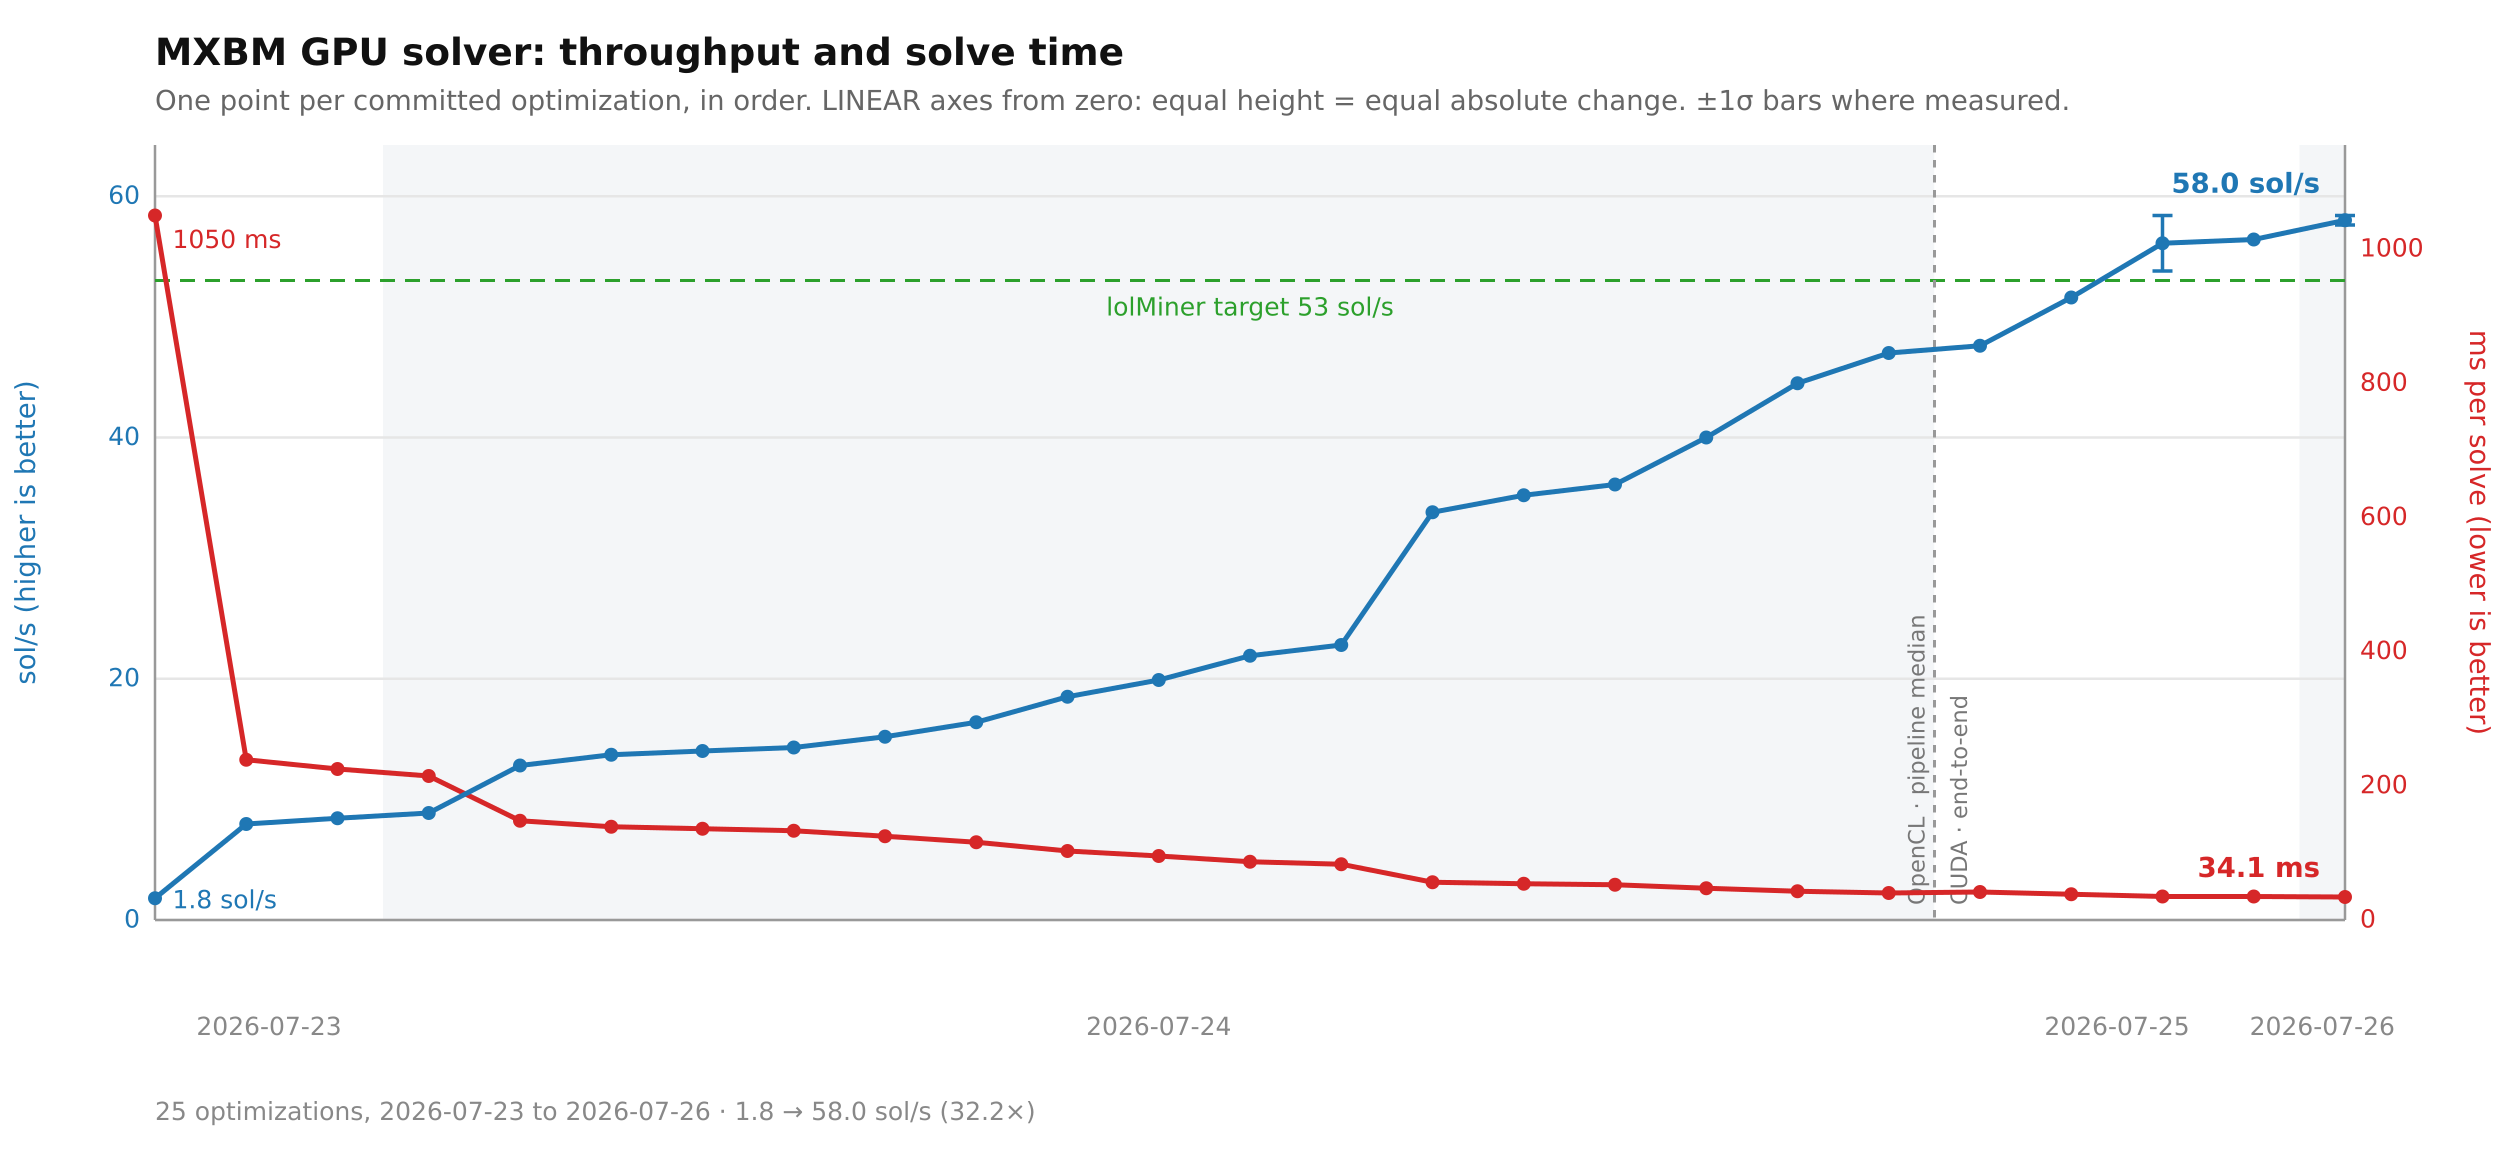
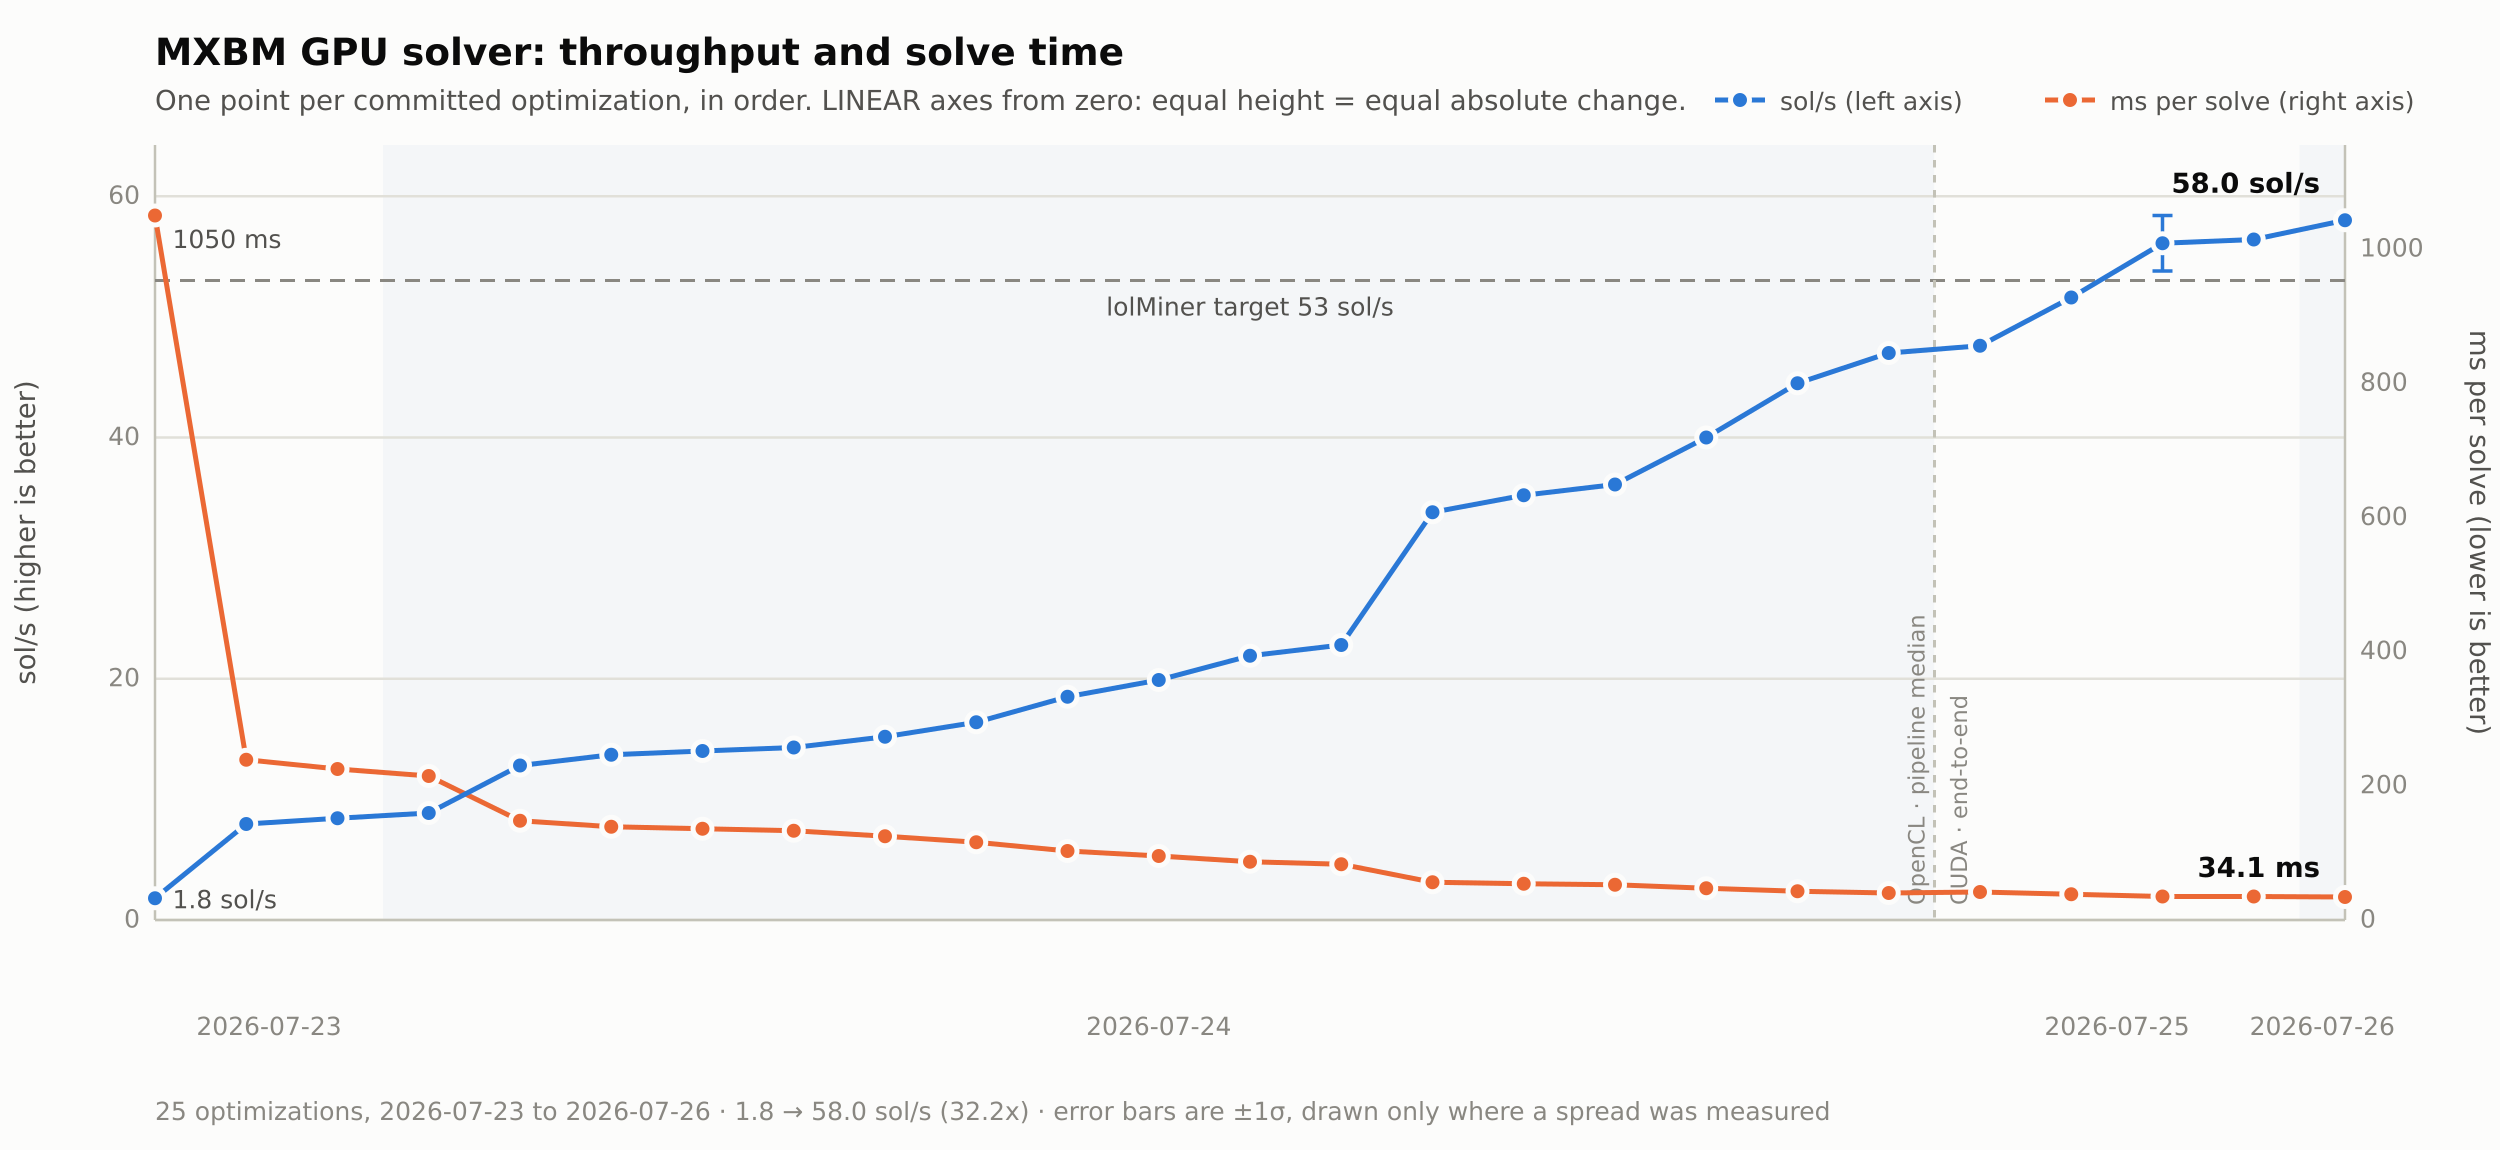
<svg xmlns="http://www.w3.org/2000/svg" width="1000" height="460" viewBox="0 0 1000 460" font-family="DejaVu Sans, Helvetica, Arial, sans-serif">
-   <rect width="1000" height="460" fill="#ffffff" />
-   <text x="62" y="26" font-size="15" font-weight="bold" fill="#111">MXBM GPU solver: throughput and solve time</text>
-   <text x="62" y="44" font-size="11" fill="#666">One point per committed optimization, in order. LINEAR axes from zero: equal height = equal absolute change. ±1σ bars where measured.</text>
-   <text x="107.6" y="414" font-size="10" fill="#888" text-anchor="middle">2026-07-23</text>
+   <rect width="1000" height="460" fill="#fcfcfb" />
+   <text x="62" y="26" font-size="15" font-weight="bold" fill="#0b0b0b">MXBM GPU solver: throughput and solve time</text>
+   <text x="62" y="44" font-size="11" fill="#52514e">One point per committed optimization, in order. LINEAR axes from zero: equal height = equal absolute change.</text>
+   <line x1="686" y1="40" x2="706" y2="40" stroke="#2a78d6" stroke-width="2" />
+   <circle cx="696" cy="40" r="4.8" fill="#fcfcfb" />
+   <circle cx="696" cy="40" r="2.8" fill="#2a78d6" />
+   <text x="712" y="44" font-size="10" fill="#52514e">sol/s (left axis)</text>
+   <line x1="818" y1="40" x2="838" y2="40" stroke="#eb6834" stroke-width="2" />
+   <circle cx="828" cy="40" r="4.8" fill="#fcfcfb" />
+   <circle cx="828" cy="40" r="2.8" fill="#eb6834" />
+   <text x="844" y="44" font-size="10" fill="#52514e">ms per solve (right axis)</text>
+   <text x="107.6" y="414" font-size="10" fill="#898781" text-anchor="middle">2026-07-23</text>
  <rect x="153.2" y="58" width="620.5" height="310" fill="#f4f6f8" />
-   <text x="463.5" y="414" font-size="10" fill="#888" text-anchor="middle">2026-07-24</text>
-   <text x="846.8" y="414" font-size="10" fill="#888" text-anchor="middle">2026-07-25</text>
+   <text x="463.5" y="414" font-size="10" fill="#898781" text-anchor="middle">2026-07-24</text>
+   <text x="846.8" y="414" font-size="10" fill="#898781" text-anchor="middle">2026-07-25</text>
  <rect x="919.8" y="58" width="18.2" height="310" fill="#f4f6f8" />
-   <text x="928.9" y="414" font-size="10" fill="#888" text-anchor="middle">2026-07-26</text>
-   <line x1="62" y1="368.0" x2="938" y2="368.0" stroke="#e6e6e6" stroke-width="1" />
-   <text x="56" y="371.0" font-size="10" fill="#1f77b4" text-anchor="end">0</text>
-   <line x1="62" y1="271.5" x2="938" y2="271.5" stroke="#e6e6e6" stroke-width="1" />
-   <text x="56" y="274.5" font-size="10" fill="#1f77b4" text-anchor="end">20</text>
-   <line x1="62" y1="175.0" x2="938" y2="175.0" stroke="#e6e6e6" stroke-width="1" />
-   <text x="56" y="178.0" font-size="10" fill="#1f77b4" text-anchor="end">40</text>
-   <line x1="62" y1="78.5" x2="938" y2="78.5" stroke="#e6e6e6" stroke-width="1" />
-   <text x="56" y="81.5" font-size="10" fill="#1f77b4" text-anchor="end">60</text>
-   <text x="944" y="371.0" font-size="10" fill="#d62728" text-anchor="start">0</text>
-   <text x="944" y="317.3" font-size="10" fill="#d62728" text-anchor="start">200</text>
-   <text x="944" y="263.6" font-size="10" fill="#d62728" text-anchor="start">400</text>
-   <text x="944" y="210.0" font-size="10" fill="#d62728" text-anchor="start">600</text>
-   <text x="944" y="156.3" font-size="10" fill="#d62728" text-anchor="start">800</text>
-   <text x="944" y="102.6" font-size="10" fill="#d62728" text-anchor="start">1000</text>
-   <line x1="62" y1="58" x2="62" y2="368" stroke="#999" />
-   <line x1="938" y1="58" x2="938" y2="368" stroke="#999" />
-   <line x1="62" y1="368" x2="938" y2="368" stroke="#999" />
-   <text x="14" y="213" font-size="11" fill="#1f77b4" transform="rotate(-90 14 213)" text-anchor="middle">sol/s  (higher is better)</text>
-   <text x="988" y="213" font-size="11" fill="#d62728" transform="rotate(90 988 213)" text-anchor="middle">ms per solve  (lower is better)</text>
-   <line x1="62" y1="112.2" x2="938" y2="112.2" stroke="#2ca02c" stroke-width="1.2" stroke-dasharray="6 4" />
-   <text x="500.0" y="126.2" font-size="10" fill="#2ca02c" text-anchor="middle">lolMiner target 53 sol/s</text>
-   <line x1="773.8" y1="58" x2="773.8" y2="368" stroke="#999" stroke-width="1.2" stroke-dasharray="3 3" />
-   <text x="769.8" y="362" font-size="9" fill="#777" text-anchor="start" transform="rotate(-90 769.8 362)">OpenCL · pipeline median</text>
-   <text x="786.8" y="362" font-size="9" fill="#777" text-anchor="start" transform="rotate(-90 786.8 362)">CUDA · end-to-end</text>
-   <line x1="865.0" y1="86.2" x2="865.0" y2="108.4" stroke="#1f77b4" stroke-width="1.4" />
-   <line x1="861.0" y1="86.2" x2="869.0" y2="86.2" stroke="#1f77b4" stroke-width="1.4" />
-   <line x1="861.0" y1="108.4" x2="869.0" y2="108.4" stroke="#1f77b4" stroke-width="1.4" />
-   <line x1="938.0" y1="86.2" x2="938.0" y2="90.0" stroke="#1f77b4" stroke-width="1.4" />
-   <line x1="934.0" y1="86.2" x2="942.0" y2="86.2" stroke="#1f77b4" stroke-width="1.4" />
-   <line x1="934.0" y1="90.0" x2="942.0" y2="90.0" stroke="#1f77b4" stroke-width="1.4" />
-   <polyline points="62.0,86.2 98.5,303.9 135.0,307.6 171.5,310.4 208.0,328.3 244.5,330.7 281.0,331.5 317.5,332.3 354.0,334.5 390.5,336.9 427.0,340.4 463.5,342.4 500.0,344.7 536.5,345.7 573.0,352.9 609.5,353.5 646.0,353.9 682.5,355.3 719.0,356.5 755.5,357.2 792.0,356.8 828.5,357.7 865.0,358.6 901.5,358.6 938.0,358.8" fill="none" stroke="#d62728" stroke-width="2" />
-   <circle cx="62.0" cy="86.2" r="2.8" fill="#d62728" />
-   <circle cx="98.5" cy="303.9" r="2.8" fill="#d62728" />
-   <circle cx="135.0" cy="307.6" r="2.8" fill="#d62728" />
-   <circle cx="171.5" cy="310.4" r="2.8" fill="#d62728" />
-   <circle cx="208.0" cy="328.3" r="2.8" fill="#d62728" />
-   <circle cx="244.5" cy="330.7" r="2.8" fill="#d62728" />
-   <circle cx="281.0" cy="331.5" r="2.8" fill="#d62728" />
-   <circle cx="317.5" cy="332.3" r="2.8" fill="#d62728" />
-   <circle cx="354.0" cy="334.5" r="2.8" fill="#d62728" />
-   <circle cx="390.5" cy="336.9" r="2.8" fill="#d62728" />
-   <circle cx="427.0" cy="340.4" r="2.8" fill="#d62728" />
-   <circle cx="463.5" cy="342.4" r="2.8" fill="#d62728" />
-   <circle cx="500.0" cy="344.7" r="2.8" fill="#d62728" />
-   <circle cx="536.5" cy="345.7" r="2.8" fill="#d62728" />
-   <circle cx="573.0" cy="352.9" r="2.8" fill="#d62728" />
-   <circle cx="609.5" cy="353.5" r="2.8" fill="#d62728" />
-   <circle cx="646.0" cy="353.9" r="2.8" fill="#d62728" />
-   <circle cx="682.5" cy="355.3" r="2.8" fill="#d62728" />
-   <circle cx="719.0" cy="356.5" r="2.8" fill="#d62728" />
-   <circle cx="755.5" cy="357.2" r="2.8" fill="#d62728" />
-   <circle cx="792.0" cy="356.8" r="2.8" fill="#d62728" />
-   <circle cx="828.5" cy="357.7" r="2.8" fill="#d62728" />
-   <circle cx="865.0" cy="358.6" r="2.8" fill="#d62728" />
-   <circle cx="901.5" cy="358.6" r="2.8" fill="#d62728" />
-   <circle cx="938.0" cy="358.8" r="2.8" fill="#d62728" />
-   <polyline points="62.0,359.3 98.5,329.6 135.0,327.3 171.5,325.2 208.0,306.2 244.5,301.9 281.0,300.4 317.5,299.0 354.0,294.7 390.5,288.9 427.0,278.7 463.5,272.0 500.0,262.3 536.5,258.0 573.0,204.9 609.5,198.1 646.0,193.8 682.5,175.0 719.0,153.3 755.5,141.2 792.0,138.3 828.5,119.0 865.0,97.3 901.5,95.8 938.0,88.1" fill="none" stroke="#1f77b4" stroke-width="2" />
-   <circle cx="62.0" cy="359.3" r="2.8" fill="#1f77b4" />
-   <circle cx="98.5" cy="329.6" r="2.8" fill="#1f77b4" />
-   <circle cx="135.0" cy="327.3" r="2.8" fill="#1f77b4" />
-   <circle cx="171.5" cy="325.2" r="2.8" fill="#1f77b4" />
-   <circle cx="208.0" cy="306.2" r="2.8" fill="#1f77b4" />
-   <circle cx="244.5" cy="301.9" r="2.8" fill="#1f77b4" />
-   <circle cx="281.0" cy="300.4" r="2.8" fill="#1f77b4" />
-   <circle cx="317.5" cy="299.0" r="2.8" fill="#1f77b4" />
-   <circle cx="354.0" cy="294.7" r="2.8" fill="#1f77b4" />
-   <circle cx="390.5" cy="288.9" r="2.8" fill="#1f77b4" />
-   <circle cx="427.0" cy="278.7" r="2.8" fill="#1f77b4" />
-   <circle cx="463.5" cy="272.0" r="2.8" fill="#1f77b4" />
-   <circle cx="500.0" cy="262.3" r="2.8" fill="#1f77b4" />
-   <circle cx="536.5" cy="258.0" r="2.8" fill="#1f77b4" />
-   <circle cx="573.0" cy="204.9" r="2.8" fill="#1f77b4" />
-   <circle cx="609.5" cy="198.1" r="2.8" fill="#1f77b4" />
-   <circle cx="646.0" cy="193.8" r="2.8" fill="#1f77b4" />
-   <circle cx="682.5" cy="175.0" r="2.8" fill="#1f77b4" />
-   <circle cx="719.0" cy="153.3" r="2.8" fill="#1f77b4" />
-   <circle cx="755.5" cy="141.2" r="2.8" fill="#1f77b4" />
-   <circle cx="792.0" cy="138.3" r="2.8" fill="#1f77b4" />
-   <circle cx="828.5" cy="119.0" r="2.8" fill="#1f77b4" />
-   <circle cx="865.0" cy="97.3" r="2.8" fill="#1f77b4" />
-   <circle cx="901.5" cy="95.8" r="2.8" fill="#1f77b4" />
-   <circle cx="938.0" cy="88.1" r="2.8" fill="#1f77b4" />
-   <text x="928.0" y="77.1" font-size="11" font-weight="bold" fill="#1f77b4" text-anchor="end">58.0 sol/s</text>
-   <text x="928.0" y="350.8" font-size="11" font-weight="bold" fill="#d62728" text-anchor="end">34.1 ms</text>
-   <text x="69.0" y="363.3" font-size="10" fill="#1f77b4">1.8 sol/s</text>
-   <text x="69.0" y="99.2" font-size="10" fill="#d62728">1050 ms</text>
-   <text x="62" y="448" font-size="10" fill="#888">25 optimizations, 2026-07-23 to 2026-07-26  ·  1.8 → 58.0 sol/s (32.2×)</text>
+   <text x="928.9" y="414" font-size="10" fill="#898781" text-anchor="middle">2026-07-26</text>
+   <line x1="62" y1="368" x2="938" y2="368" stroke="#e1e0d9" stroke-width="1" />
+   <text x="56" y="371" font-size="10" fill="#898781" text-anchor="end">0</text>
+   <line x1="62" y1="271.5" x2="938" y2="271.5" stroke="#e1e0d9" stroke-width="1" />
+   <text x="56" y="274.5" font-size="10" fill="#898781" text-anchor="end">20</text>
+   <line x1="62" y1="175.0" x2="938" y2="175.0" stroke="#e1e0d9" stroke-width="1" />
+   <text x="56" y="178.0" font-size="10" fill="#898781" text-anchor="end">40</text>
+   <line x1="62" y1="78.5" x2="938" y2="78.5" stroke="#e1e0d9" stroke-width="1" />
+   <text x="56" y="81.5" font-size="10" fill="#898781" text-anchor="end">60</text>
+   <text x="944" y="371" font-size="10" fill="#898781" text-anchor="start">0</text>
+   <text x="944" y="317.3" font-size="10" fill="#898781" text-anchor="start">200</text>
+   <text x="944" y="263.6" font-size="10" fill="#898781" text-anchor="start">400</text>
+   <text x="944" y="210.0" font-size="10" fill="#898781" text-anchor="start">600</text>
+   <text x="944" y="156.3" font-size="10" fill="#898781" text-anchor="start">800</text>
+   <text x="944" y="102.6" font-size="10" fill="#898781" text-anchor="start">1000</text>
+   <line x1="62" y1="58" x2="62" y2="368" stroke="#c3c2b7" stroke-width="1" />
+   <line x1="938" y1="58" x2="938" y2="368" stroke="#c3c2b7" stroke-width="1" />
+   <line x1="62" y1="368" x2="938" y2="368" stroke="#c3c2b7" stroke-width="1" />
+   <text x="14" y="213" font-size="11" fill="#52514e" text-anchor="middle" transform="rotate(-90 14 213)">sol/s  (higher is better)</text>
+   <text x="988" y="213" font-size="11" fill="#52514e" text-anchor="middle" transform="rotate(90 988 213)">ms per solve  (lower is better)</text>
+   <line x1="62" y1="112.2" x2="938" y2="112.2" stroke="#898781" stroke-width="1.2" stroke-dasharray="6 4" />
+   <text x="500" y="126.2" font-size="10" fill="#52514e" text-anchor="middle">lolMiner target 53 sol/s</text>
+   <line x1="773.8" y1="58" x2="773.8" y2="368" stroke="#c3c2b7" stroke-width="1.2" stroke-dasharray="3 3" />
+   <text x="769.8" y="362" font-size="9" fill="#898781" text-anchor="start" transform="rotate(-90 769.8 362)">OpenCL · pipeline median</text>
+   <text x="786.8" y="362" font-size="9" fill="#898781" text-anchor="start" transform="rotate(-90 786.8 362)">CUDA · end-to-end</text>
+   <line x1="865" y1="86.2" x2="865" y2="108.4" stroke="#2a78d6" stroke-width="1.4" />
+   <line x1="861" y1="86.2" x2="869" y2="86.2" stroke="#2a78d6" stroke-width="1.4" />
+   <line x1="861" y1="108.4" x2="869" y2="108.4" stroke="#2a78d6" stroke-width="1.4" />
+   <line x1="938" y1="86.2" x2="938" y2="90.0" stroke="#2a78d6" stroke-width="1.4" />
+   <line x1="934" y1="86.2" x2="942" y2="86.2" stroke="#2a78d6" stroke-width="1.4" />
+   <line x1="934" y1="90.0" x2="942" y2="90.0" stroke="#2a78d6" stroke-width="1.4" />
+   <polyline points="62,86.2 98.5,303.9 135,307.6 171.5,310.4 208,328.3 244.5,330.7 281,331.5 317.5,332.3 354,334.5 390.5,336.9 427,340.4 463.5,342.4 500,344.7 536.5,345.7 573,352.9 609.5,353.5 646,353.9 682.5,355.3 719,356.5 755.5,357.2 792,356.8 828.5,357.7 865,358.6 901.5,358.6 938,358.8" fill="none" stroke="#eb6834" stroke-width="2" stroke-linejoin="round" stroke-linecap="round" />
+   <circle cx="62" cy="86.2" r="4.8" fill="#fcfcfb" />
+   <circle cx="62" cy="86.2" r="2.8" fill="#eb6834" />
+   <circle cx="98.5" cy="303.9" r="4.8" fill="#fcfcfb" />
+   <circle cx="98.5" cy="303.9" r="2.8" fill="#eb6834" />
+   <circle cx="135" cy="307.6" r="4.8" fill="#fcfcfb" />
+   <circle cx="135" cy="307.6" r="2.8" fill="#eb6834" />
+   <circle cx="171.5" cy="310.4" r="4.8" fill="#fcfcfb" />
+   <circle cx="171.5" cy="310.4" r="2.8" fill="#eb6834" />
+   <circle cx="208" cy="328.3" r="4.8" fill="#fcfcfb" />
+   <circle cx="208" cy="328.3" r="2.8" fill="#eb6834" />
+   <circle cx="244.5" cy="330.7" r="4.8" fill="#fcfcfb" />
+   <circle cx="244.5" cy="330.7" r="2.8" fill="#eb6834" />
+   <circle cx="281" cy="331.5" r="4.8" fill="#fcfcfb" />
+   <circle cx="281" cy="331.5" r="2.8" fill="#eb6834" />
+   <circle cx="317.5" cy="332.3" r="4.8" fill="#fcfcfb" />
+   <circle cx="317.5" cy="332.3" r="2.8" fill="#eb6834" />
+   <circle cx="354" cy="334.5" r="4.8" fill="#fcfcfb" />
+   <circle cx="354" cy="334.5" r="2.8" fill="#eb6834" />
+   <circle cx="390.5" cy="336.9" r="4.8" fill="#fcfcfb" />
+   <circle cx="390.5" cy="336.9" r="2.8" fill="#eb6834" />
+   <circle cx="427" cy="340.4" r="4.8" fill="#fcfcfb" />
+   <circle cx="427" cy="340.4" r="2.8" fill="#eb6834" />
+   <circle cx="463.5" cy="342.4" r="4.8" fill="#fcfcfb" />
+   <circle cx="463.5" cy="342.4" r="2.8" fill="#eb6834" />
+   <circle cx="500" cy="344.7" r="4.8" fill="#fcfcfb" />
+   <circle cx="500" cy="344.7" r="2.8" fill="#eb6834" />
+   <circle cx="536.5" cy="345.7" r="4.8" fill="#fcfcfb" />
+   <circle cx="536.5" cy="345.7" r="2.8" fill="#eb6834" />
+   <circle cx="573" cy="352.9" r="4.8" fill="#fcfcfb" />
+   <circle cx="573" cy="352.9" r="2.8" fill="#eb6834" />
+   <circle cx="609.5" cy="353.5" r="4.8" fill="#fcfcfb" />
+   <circle cx="609.5" cy="353.5" r="2.8" fill="#eb6834" />
+   <circle cx="646" cy="353.9" r="4.8" fill="#fcfcfb" />
+   <circle cx="646" cy="353.9" r="2.8" fill="#eb6834" />
+   <circle cx="682.5" cy="355.3" r="4.8" fill="#fcfcfb" />
+   <circle cx="682.5" cy="355.3" r="2.8" fill="#eb6834" />
+   <circle cx="719" cy="356.5" r="4.8" fill="#fcfcfb" />
+   <circle cx="719" cy="356.5" r="2.8" fill="#eb6834" />
+   <circle cx="755.5" cy="357.2" r="4.8" fill="#fcfcfb" />
+   <circle cx="755.5" cy="357.2" r="2.8" fill="#eb6834" />
+   <circle cx="792" cy="356.8" r="4.8" fill="#fcfcfb" />
+   <circle cx="792" cy="356.8" r="2.8" fill="#eb6834" />
+   <circle cx="828.5" cy="357.7" r="4.8" fill="#fcfcfb" />
+   <circle cx="828.5" cy="357.7" r="2.8" fill="#eb6834" />
+   <circle cx="865" cy="358.6" r="4.8" fill="#fcfcfb" />
+   <circle cx="865" cy="358.6" r="2.8" fill="#eb6834" />
+   <circle cx="901.5" cy="358.6" r="4.8" fill="#fcfcfb" />
+   <circle cx="901.5" cy="358.6" r="2.8" fill="#eb6834" />
+   <circle cx="938" cy="358.8" r="4.8" fill="#fcfcfb" />
+   <circle cx="938" cy="358.8" r="2.8" fill="#eb6834" />
+   <polyline points="62,359.3 98.5,329.6 135,327.3 171.5,325.2 208,306.2 244.5,301.9 281,300.4 317.5,299.0 354,294.7 390.5,288.9 427,278.7 463.5,272.0 500,262.3 536.5,258.0 573,204.9 609.5,198.1 646,193.8 682.5,175.0 719,153.3 755.5,141.2 792,138.3 828.5,119.0 865,97.3 901.5,95.8 938,88.1" fill="none" stroke="#2a78d6" stroke-width="2" stroke-linejoin="round" stroke-linecap="round" />
+   <circle cx="62" cy="359.3" r="4.8" fill="#fcfcfb" />
+   <circle cx="62" cy="359.3" r="2.8" fill="#2a78d6" />
+   <circle cx="98.5" cy="329.6" r="4.8" fill="#fcfcfb" />
+   <circle cx="98.5" cy="329.6" r="2.8" fill="#2a78d6" />
+   <circle cx="135" cy="327.3" r="4.8" fill="#fcfcfb" />
+   <circle cx="135" cy="327.3" r="2.8" fill="#2a78d6" />
+   <circle cx="171.5" cy="325.2" r="4.8" fill="#fcfcfb" />
+   <circle cx="171.5" cy="325.2" r="2.8" fill="#2a78d6" />
+   <circle cx="208" cy="306.2" r="4.8" fill="#fcfcfb" />
+   <circle cx="208" cy="306.2" r="2.8" fill="#2a78d6" />
+   <circle cx="244.5" cy="301.9" r="4.8" fill="#fcfcfb" />
+   <circle cx="244.5" cy="301.9" r="2.8" fill="#2a78d6" />
+   <circle cx="281" cy="300.4" r="4.8" fill="#fcfcfb" />
+   <circle cx="281" cy="300.4" r="2.8" fill="#2a78d6" />
+   <circle cx="317.5" cy="299.0" r="4.8" fill="#fcfcfb" />
+   <circle cx="317.5" cy="299.0" r="2.8" fill="#2a78d6" />
+   <circle cx="354" cy="294.7" r="4.8" fill="#fcfcfb" />
+   <circle cx="354" cy="294.7" r="2.8" fill="#2a78d6" />
+   <circle cx="390.5" cy="288.9" r="4.8" fill="#fcfcfb" />
+   <circle cx="390.5" cy="288.9" r="2.8" fill="#2a78d6" />
+   <circle cx="427" cy="278.7" r="4.8" fill="#fcfcfb" />
+   <circle cx="427" cy="278.7" r="2.8" fill="#2a78d6" />
+   <circle cx="463.5" cy="272.0" r="4.8" fill="#fcfcfb" />
+   <circle cx="463.5" cy="272.0" r="2.8" fill="#2a78d6" />
+   <circle cx="500" cy="262.3" r="4.8" fill="#fcfcfb" />
+   <circle cx="500" cy="262.3" r="2.8" fill="#2a78d6" />
+   <circle cx="536.5" cy="258.0" r="4.8" fill="#fcfcfb" />
+   <circle cx="536.5" cy="258.0" r="2.8" fill="#2a78d6" />
+   <circle cx="573" cy="204.9" r="4.8" fill="#fcfcfb" />
+   <circle cx="573" cy="204.9" r="2.8" fill="#2a78d6" />
+   <circle cx="609.5" cy="198.1" r="4.8" fill="#fcfcfb" />
+   <circle cx="609.5" cy="198.1" r="2.8" fill="#2a78d6" />
+   <circle cx="646" cy="193.8" r="4.8" fill="#fcfcfb" />
+   <circle cx="646" cy="193.8" r="2.8" fill="#2a78d6" />
+   <circle cx="682.5" cy="175.0" r="4.8" fill="#fcfcfb" />
+   <circle cx="682.5" cy="175.0" r="2.8" fill="#2a78d6" />
+   <circle cx="719" cy="153.3" r="4.8" fill="#fcfcfb" />
+   <circle cx="719" cy="153.3" r="2.8" fill="#2a78d6" />
+   <circle cx="755.5" cy="141.2" r="4.8" fill="#fcfcfb" />
+   <circle cx="755.5" cy="141.2" r="2.8" fill="#2a78d6" />
+   <circle cx="792" cy="138.3" r="4.8" fill="#fcfcfb" />
+   <circle cx="792" cy="138.3" r="2.8" fill="#2a78d6" />
+   <circle cx="828.5" cy="119.0" r="4.8" fill="#fcfcfb" />
+   <circle cx="828.5" cy="119.0" r="2.8" fill="#2a78d6" />
+   <circle cx="865" cy="97.3" r="4.8" fill="#fcfcfb" />
+   <circle cx="865" cy="97.3" r="2.8" fill="#2a78d6" />
+   <circle cx="901.5" cy="95.8" r="4.8" fill="#fcfcfb" />
+   <circle cx="901.5" cy="95.8" r="2.8" fill="#2a78d6" />
+   <circle cx="938" cy="88.1" r="4.8" fill="#fcfcfb" />
+   <circle cx="938" cy="88.1" r="2.8" fill="#2a78d6" />
+   <text x="928" y="77.1" font-size="11" font-weight="bold" fill="#0b0b0b" text-anchor="end">58.0 sol/s</text>
+   <text x="928" y="350.8" font-size="11" font-weight="bold" fill="#0b0b0b" text-anchor="end">34.1 ms</text>
+   <text x="69" y="363.3" font-size="10" fill="#52514e">1.8 sol/s</text>
+   <text x="69" y="99.2" font-size="10" fill="#52514e">1050 ms</text>
+   <text x="62" y="448" font-size="10" fill="#898781">25 optimizations, 2026-07-23 to 2026-07-26  ·  1.8 → 58.0 sol/s (32.2x)  ·  error bars are ±1σ, drawn only where a spread was measured</text>
</svg>
